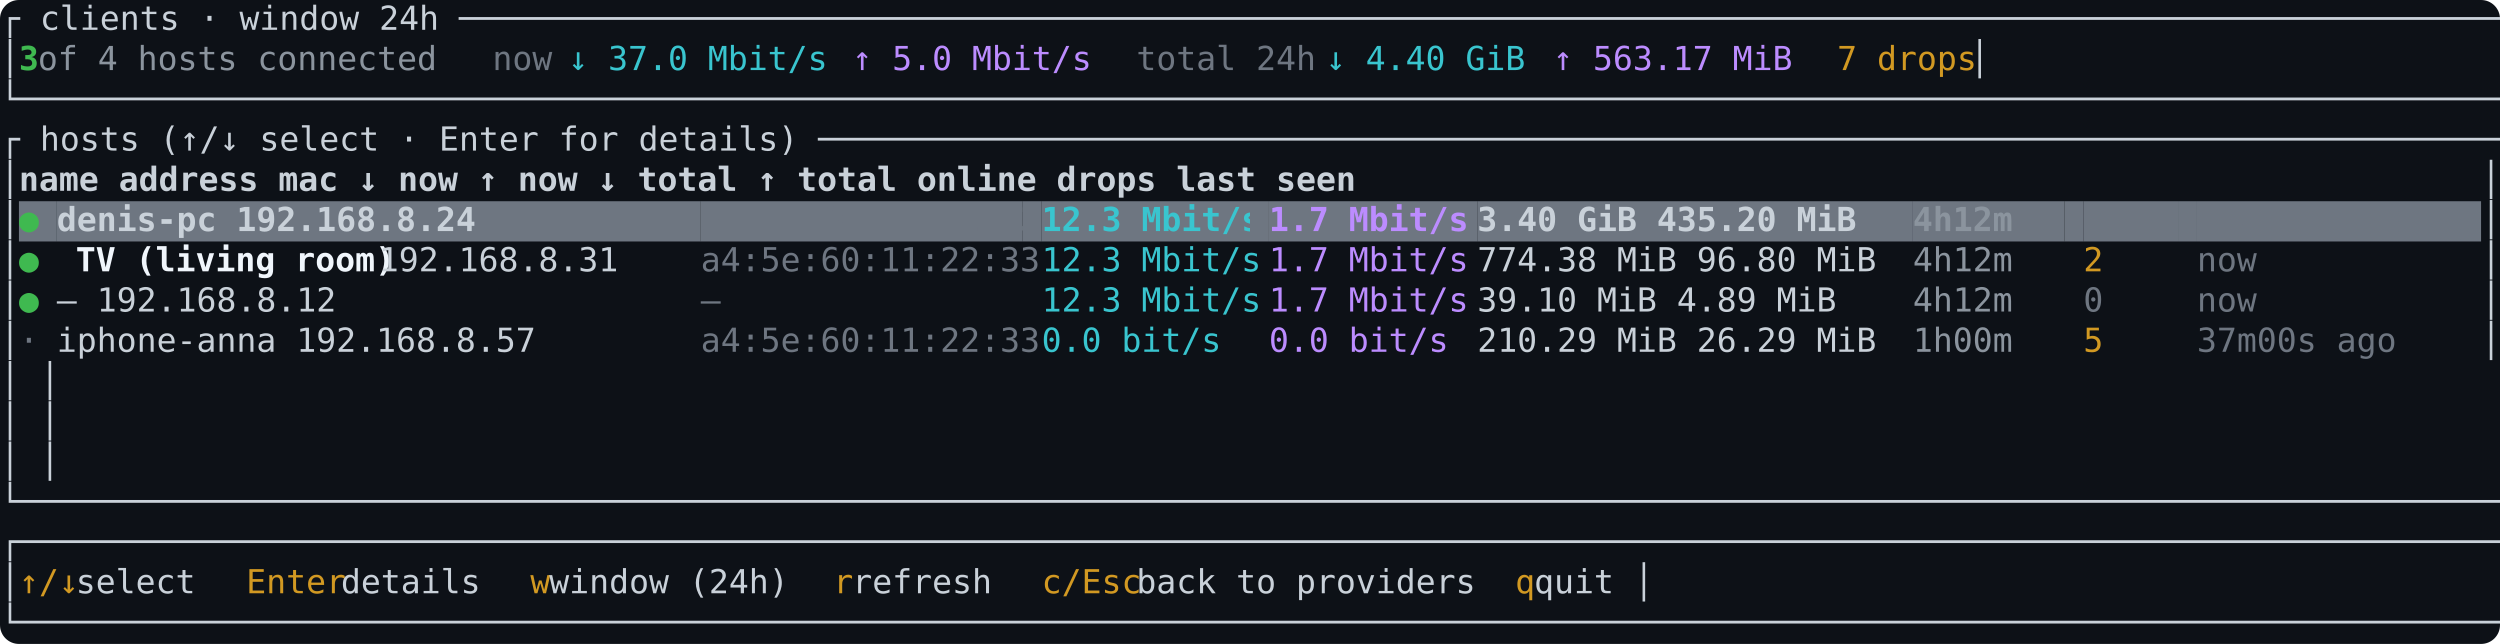
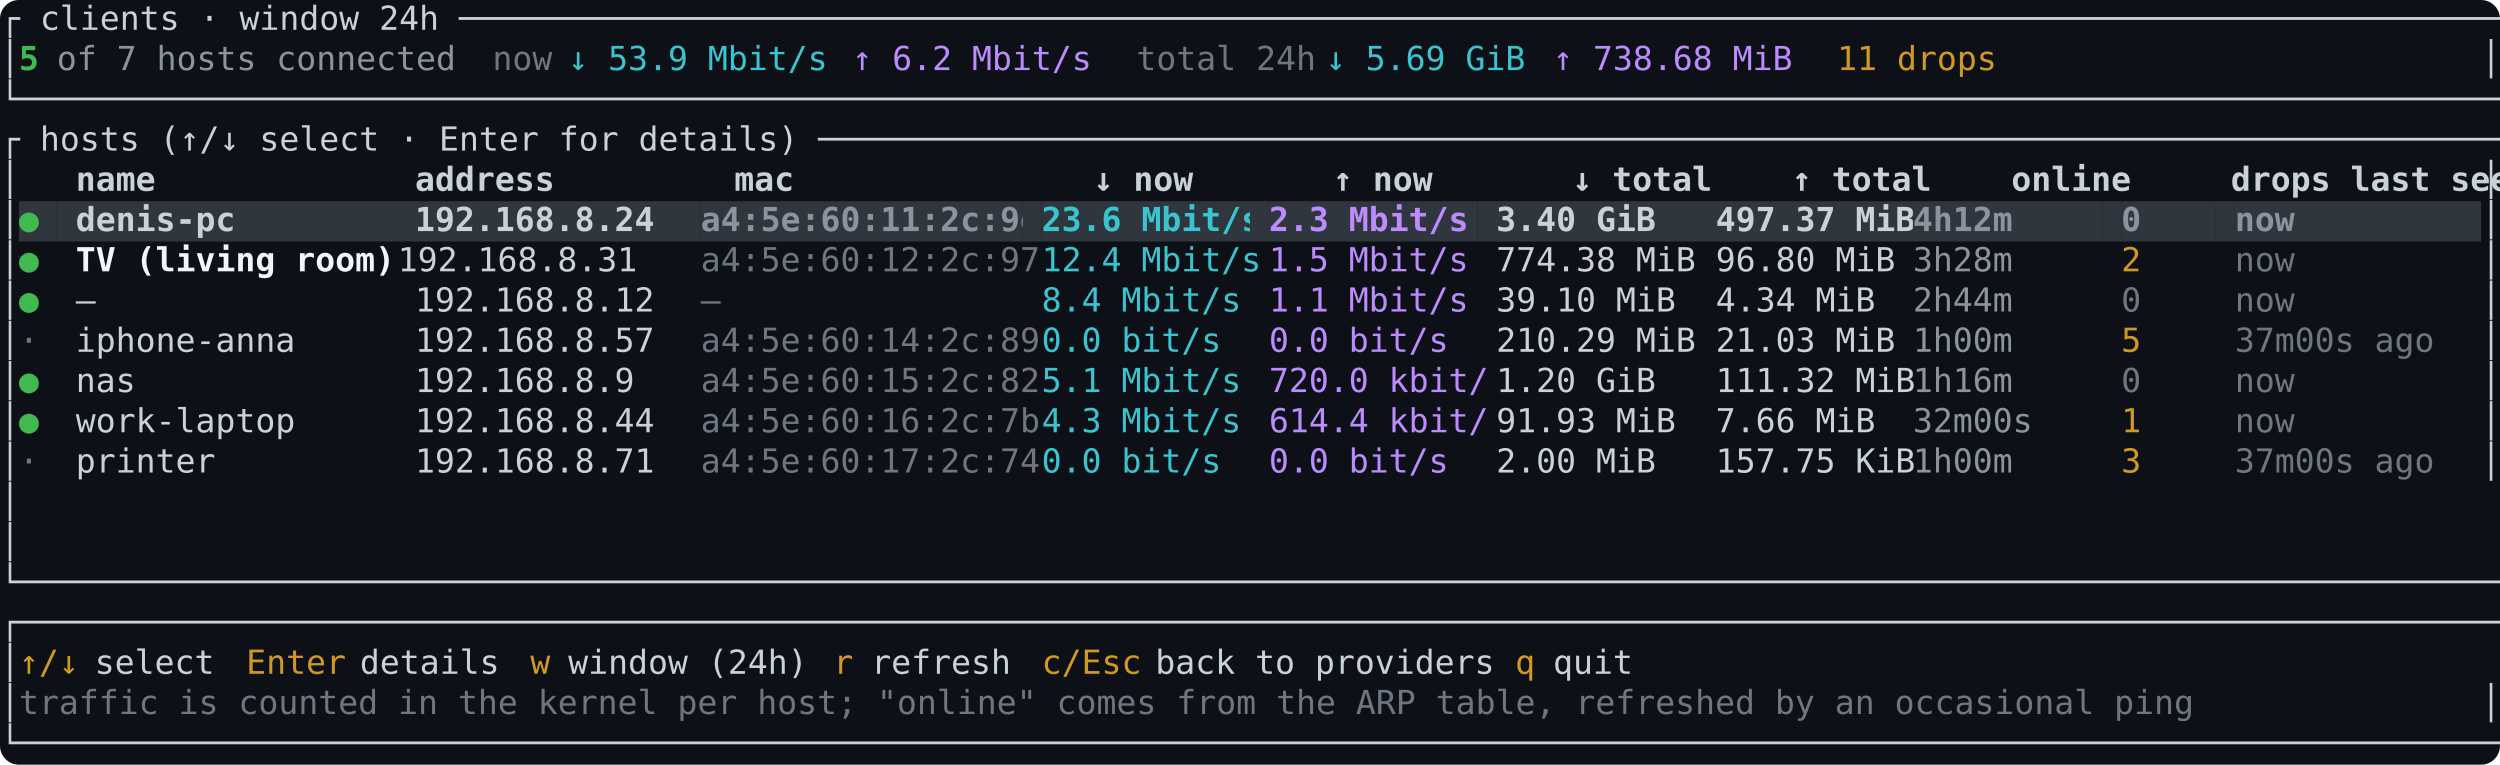
- <svg xmlns="http://www.w3.org/2000/svg" viewBox="0 0 1056 272" width="1056" height="272" font-family="ui-monospace, SFMono-Regular, Menlo, Consolas, 'DejaVu Sans Mono', monospace" font-size="14">
+ <svg xmlns="http://www.w3.org/2000/svg" viewBox="0 0 1056 323" width="1056" height="323" role="img" aria-labelledby="vlb-title" font-family="ui-monospace, SFMono-Regular, Menlo, Consolas, 'DejaVu Sans Mono', monospace" font-size="14">
  <rect width="100%" height="100%" rx="8" fill="#0d1117" />
  <g class="f0">
-     <text x="0.0" y="12.6" textLength="1056.0" lengthAdjust="spacingAndGlyphs" fill="#c9d1d9">┌ clients · window 24h ────────────────────────────────────────────────────────────────────────────────────────────────────────────┐</text>
-     <text x="0.0" y="29.6" textLength="8.0" lengthAdjust="spacingAndGlyphs" fill="#c9d1d9">│</text>
-     <text x="8.0" y="29.6" textLength="8.0" lengthAdjust="spacingAndGlyphs" fill="#3fb950" font-weight="bold">3</text>
-     <text x="16.0" y="29.6" textLength="168.0" lengthAdjust="spacingAndGlyphs" fill="#8b949e"> of 4 hosts connected</text>
-     <text x="208.0" y="29.6" textLength="32.0" lengthAdjust="spacingAndGlyphs" fill="#6e7681">now </text>
-     <text x="240.0" y="29.6" textLength="104.0" lengthAdjust="spacingAndGlyphs" fill="#39c5cf">↓ 37.0 Mbit/s</text>
-     <text x="360.0" y="29.6" textLength="96.0" lengthAdjust="spacingAndGlyphs" fill="#bc8cff">↑ 5.0 Mbit/s</text>
-     <text x="480.0" y="29.6" textLength="80.0" lengthAdjust="spacingAndGlyphs" fill="#6e7681">total 24h </text>
-     <text x="560.0" y="29.6" textLength="80.0" lengthAdjust="spacingAndGlyphs" fill="#39c5cf">↓ 4.40 GiB</text>
-     <text x="656.0" y="29.6" textLength="96.0" lengthAdjust="spacingAndGlyphs" fill="#bc8cff">↑ 563.17 MiB</text>
-     <text x="776.0" y="29.6" textLength="56.0" lengthAdjust="spacingAndGlyphs" fill="#d29922">7 drops</text>
-     <text x="832.0" y="29.6" textLength="224.0" lengthAdjust="spacingAndGlyphs" fill="#c9d1d9">                           │</text>
-     <text x="0.0" y="46.6" textLength="1056.0" lengthAdjust="spacingAndGlyphs" fill="#c9d1d9">└──────────────────────────────────────────────────────────────────────────────────────────────────────────────────────────────────┘</text>
-     <text x="0.0" y="63.6" textLength="1056.0" lengthAdjust="spacingAndGlyphs" fill="#c9d1d9">┌ hosts (↑/↓ select · Enter for details) ──────────────────────────────────────────────────────────────────────────────────────────┐</text>
-     <text x="0.0" y="80.6" textLength="8.0" lengthAdjust="spacingAndGlyphs" fill="#c9d1d9">│</text>
-     <text x="8.0" y="80.6" textLength="1040.0" lengthAdjust="spacingAndGlyphs" fill="#c9d1d9" font-weight="bold">   name             address         mac               ↓ now       ↑ now       ↓ total    ↑ total    online   drops last seen      </text>
-     <text x="1048.0" y="80.6" textLength="8.0" lengthAdjust="spacingAndGlyphs" fill="#c9d1d9">│</text>
-     <text x="0.0" y="97.6" textLength="8.0" lengthAdjust="spacingAndGlyphs" fill="#c9d1d9">│</text>
-     <rect x="8.0" y="85.0" width="16.0" height="17.0" fill="#6e7681" />
-     <text x="8.0" y="97.6" textLength="16.0" lengthAdjust="spacingAndGlyphs" fill="#3fb950" font-weight="bold">● </text>
-     <rect x="24.0" y="85.0" width="272.0" height="17.0" fill="#6e7681" />
-     <text x="24.0" y="97.6" textLength="272.0" lengthAdjust="spacingAndGlyphs" fill="#c9d1d9" font-weight="bold"> denis-pc         192.168.8.24    </text>
-     <rect x="296.0" y="85.0" width="136.0" height="17.0" fill="#6e7681" />
-     <text x="296.0" y="97.6" textLength="136.0" lengthAdjust="spacingAndGlyphs" fill="#6e7681" font-weight="bold">a4:5e:60:11:22:33</text>
-     <rect x="432.0" y="85.0" width="8.0" height="17.0" fill="#6e7681" />
-     <rect x="440.0" y="85.0" width="88.0" height="17.0" fill="#6e7681" />
-     <text x="440.0" y="97.6" textLength="88.0" lengthAdjust="spacingAndGlyphs" fill="#39c5cf" font-weight="bold">12.3 Mbit/s</text>
-     <rect x="528.0" y="85.0" width="8.0" height="17.0" fill="#6e7681" />
-     <rect x="536.0" y="85.0" width="88.0" height="17.0" fill="#6e7681" />
-     <text x="536.0" y="97.6" textLength="88.0" lengthAdjust="spacingAndGlyphs" fill="#bc8cff" font-weight="bold">1.7 Mbit/s </text>
-     <rect x="624.0" y="85.0" width="184.0" height="17.0" fill="#6e7681" />
-     <text x="624.0" y="97.6" textLength="184.0" lengthAdjust="spacingAndGlyphs" fill="#c9d1d9" font-weight="bold"> 3.40 GiB   435.20 MiB </text>
-     <rect x="808.0" y="85.0" width="64.0" height="17.0" fill="#6e7681" />
-     <text x="808.0" y="97.6" textLength="64.0" lengthAdjust="spacingAndGlyphs" fill="#8b949e" font-weight="bold">4h12m   </text>
-     <rect x="872.0" y="85.0" width="8.0" height="17.0" fill="#6e7681" />
-     <rect x="880.0" y="85.0" width="40.0" height="17.0" fill="#6e7681" />
-     <text x="880.0" y="97.6" textLength="40.0" lengthAdjust="spacingAndGlyphs" fill="#6e7681" font-weight="bold">0    </text>
-     <rect x="920.0" y="85.0" width="8.0" height="17.0" fill="#6e7681" />
-     <rect x="928.0" y="85.0" width="120.0" height="17.0" fill="#6e7681" />
-     <text x="928.0" y="97.6" textLength="120.0" lengthAdjust="spacingAndGlyphs" fill="#6e7681" font-weight="bold">now            </text>
-     <text x="1048.0" y="97.6" textLength="8.0" lengthAdjust="spacingAndGlyphs" fill="#c9d1d9">│</text>
-     <text x="0.0" y="114.6" textLength="8.0" lengthAdjust="spacingAndGlyphs" fill="#c9d1d9">│</text>
-     <text x="8.0" y="114.6" textLength="16.0" lengthAdjust="spacingAndGlyphs" fill="#3fb950" font-weight="bold">● </text>
-     <text x="32.0" y="114.6" textLength="128.0" lengthAdjust="spacingAndGlyphs" fill="#f0f6fc" font-weight="bold">TV (living room)</text>
-     <text x="160.0" y="114.6" textLength="136.0" lengthAdjust="spacingAndGlyphs" fill="#c9d1d9"> 192.168.8.31    </text>
-     <text x="296.0" y="114.6" textLength="136.0" lengthAdjust="spacingAndGlyphs" fill="#6e7681">a4:5e:60:11:22:33</text>
-     <text x="440.0" y="114.6" textLength="88.0" lengthAdjust="spacingAndGlyphs" fill="#39c5cf">12.3 Mbit/s</text>
-     <text x="536.0" y="114.6" textLength="88.0" lengthAdjust="spacingAndGlyphs" fill="#bc8cff">1.7 Mbit/s </text>
-     <text x="624.0" y="114.6" textLength="184.0" lengthAdjust="spacingAndGlyphs" fill="#c9d1d9"> 774.38 MiB 96.80 MiB  </text>
-     <text x="808.0" y="114.6" textLength="64.0" lengthAdjust="spacingAndGlyphs" fill="#8b949e">4h12m   </text>
-     <text x="880.0" y="114.6" textLength="40.0" lengthAdjust="spacingAndGlyphs" fill="#d29922">2    </text>
-     <text x="928.0" y="114.6" textLength="120.0" lengthAdjust="spacingAndGlyphs" fill="#6e7681">now            </text>
-     <text x="1048.0" y="114.6" textLength="8.0" lengthAdjust="spacingAndGlyphs" fill="#c9d1d9">│</text>
-     <text x="0.0" y="131.6" textLength="8.0" lengthAdjust="spacingAndGlyphs" fill="#c9d1d9">│</text>
-     <text x="8.0" y="131.6" textLength="16.0" lengthAdjust="spacingAndGlyphs" fill="#3fb950" font-weight="bold">● </text>
-     <text x="24.0" y="131.6" textLength="272.0" lengthAdjust="spacingAndGlyphs" fill="#c9d1d9"> —                192.168.8.12    </text>
-     <text x="296.0" y="131.6" textLength="136.0" lengthAdjust="spacingAndGlyphs" fill="#6e7681">—                </text>
-     <text x="440.0" y="131.6" textLength="88.0" lengthAdjust="spacingAndGlyphs" fill="#39c5cf">12.3 Mbit/s</text>
-     <text x="536.0" y="131.6" textLength="88.0" lengthAdjust="spacingAndGlyphs" fill="#bc8cff">1.7 Mbit/s </text>
-     <text x="624.0" y="131.6" textLength="184.0" lengthAdjust="spacingAndGlyphs" fill="#c9d1d9"> 39.10 MiB  4.89 MiB   </text>
-     <text x="808.0" y="131.6" textLength="64.0" lengthAdjust="spacingAndGlyphs" fill="#8b949e">4h12m   </text>
-     <text x="880.0" y="131.6" textLength="40.0" lengthAdjust="spacingAndGlyphs" fill="#6e7681">0    </text>
-     <text x="928.0" y="131.6" textLength="120.0" lengthAdjust="spacingAndGlyphs" fill="#6e7681">now            </text>
-     <text x="1048.0" y="131.6" textLength="8.0" lengthAdjust="spacingAndGlyphs" fill="#c9d1d9">│</text>
-     <text x="0.0" y="148.6" textLength="8.0" lengthAdjust="spacingAndGlyphs" fill="#c9d1d9">│</text>
-     <text x="8.0" y="148.6" textLength="16.0" lengthAdjust="spacingAndGlyphs" fill="#6e7681">· </text>
-     <text x="24.0" y="148.6" textLength="272.0" lengthAdjust="spacingAndGlyphs" fill="#c9d1d9"> iphone-anna      192.168.8.57    </text>
-     <text x="296.0" y="148.6" textLength="136.0" lengthAdjust="spacingAndGlyphs" fill="#6e7681">a4:5e:60:11:22:33</text>
-     <text x="440.0" y="148.6" textLength="88.0" lengthAdjust="spacingAndGlyphs" fill="#39c5cf">0.0 bit/s  </text>
-     <text x="536.0" y="148.6" textLength="88.0" lengthAdjust="spacingAndGlyphs" fill="#bc8cff">0.0 bit/s  </text>
-     <text x="624.0" y="148.6" textLength="184.0" lengthAdjust="spacingAndGlyphs" fill="#c9d1d9"> 210.29 MiB 26.29 MiB  </text>
-     <text x="808.0" y="148.6" textLength="64.0" lengthAdjust="spacingAndGlyphs" fill="#8b949e">1h00m   </text>
-     <text x="880.0" y="148.6" textLength="40.0" lengthAdjust="spacingAndGlyphs" fill="#d29922">5    </text>
-     <text x="928.0" y="148.6" textLength="120.0" lengthAdjust="spacingAndGlyphs" fill="#6e7681">37m00s ago     </text>
-     <text x="1048.0" y="148.6" textLength="8.0" lengthAdjust="spacingAndGlyphs" fill="#c9d1d9">│</text>
-     <text x="0.0" y="165.6" textLength="1056.0" lengthAdjust="spacingAndGlyphs" fill="#c9d1d9">│                                                                                                                                  │</text>
-     <text x="0.0" y="182.6" textLength="1056.0" lengthAdjust="spacingAndGlyphs" fill="#c9d1d9">│                                                                                                                                  │</text>
-     <text x="0.0" y="199.6" textLength="1056.0" lengthAdjust="spacingAndGlyphs" fill="#c9d1d9">│                                                                                                                                  │</text>
-     <text x="0.0" y="216.6" textLength="1056.0" lengthAdjust="spacingAndGlyphs" fill="#c9d1d9">└──────────────────────────────────────────────────────────────────────────────────────────────────────────────────────────────────┘</text>
-     <text x="0.0" y="233.6" textLength="1056.0" lengthAdjust="spacingAndGlyphs" fill="#c9d1d9">┌──────────────────────────────────────────────────────────────────────────────────────────────────────────────────────────────────┐</text>
-     <text x="0.0" y="250.6" textLength="8.0" lengthAdjust="spacingAndGlyphs" fill="#c9d1d9">│</text>
-     <text x="8.0" y="250.6" textLength="24.0" lengthAdjust="spacingAndGlyphs" fill="#d29922">↑/↓</text>
-     <text x="32.0" y="250.6" textLength="72.0" lengthAdjust="spacingAndGlyphs" fill="#c9d1d9"> select  </text>
-     <text x="104.0" y="250.6" textLength="40.0" lengthAdjust="spacingAndGlyphs" fill="#d29922">Enter</text>
-     <text x="144.0" y="250.6" textLength="80.0" lengthAdjust="spacingAndGlyphs" fill="#c9d1d9"> details  </text>
-     <text x="224.0" y="250.6" textLength="8.0" lengthAdjust="spacingAndGlyphs" fill="#d29922">w</text>
-     <text x="232.0" y="250.6" textLength="120.0" lengthAdjust="spacingAndGlyphs" fill="#c9d1d9"> window (24h)  </text>
-     <text x="352.0" y="250.6" textLength="8.0" lengthAdjust="spacingAndGlyphs" fill="#d29922">r</text>
-     <text x="360.0" y="250.6" textLength="80.0" lengthAdjust="spacingAndGlyphs" fill="#c9d1d9"> refresh  </text>
-     <text x="440.0" y="250.6" textLength="40.0" lengthAdjust="spacingAndGlyphs" fill="#d29922">c/Esc</text>
-     <text x="480.0" y="250.6" textLength="160.0" lengthAdjust="spacingAndGlyphs" fill="#c9d1d9"> back to providers  </text>
-     <text x="640.0" y="250.6" textLength="8.0" lengthAdjust="spacingAndGlyphs" fill="#d29922">q</text>
-     <text x="648.0" y="250.6" textLength="408.0" lengthAdjust="spacingAndGlyphs" fill="#c9d1d9"> quit                                             │</text>
-     <text x="0.0" y="267.6" textLength="1056.0" lengthAdjust="spacingAndGlyphs" fill="#c9d1d9">└──────────────────────────────────────────────────────────────────────────────────────────────────────────────────────────────────┘</text>
+     <text xml:space="preserve" x="0.0" y="12.6" textLength="1056.0" lengthAdjust="spacingAndGlyphs" fill="#c9d1d9">┌ clients · window 24h ────────────────────────────────────────────────────────────────────────────────────────────────────────────┐</text>
+     <text xml:space="preserve" x="0.0" y="29.6" textLength="8.0" lengthAdjust="spacingAndGlyphs" fill="#c9d1d9">│</text>
+     <text xml:space="preserve" x="8.0" y="29.6" textLength="8.0" lengthAdjust="spacingAndGlyphs" fill="#3fb950" font-weight="bold">5</text>
+     <text xml:space="preserve" x="24.0" y="29.6" textLength="160.0" lengthAdjust="spacingAndGlyphs" fill="#8b949e">of 7 hosts connected</text>
+     <text xml:space="preserve" x="208.0" y="29.6" textLength="24.0" lengthAdjust="spacingAndGlyphs" fill="#6e7681">now</text>
+     <text xml:space="preserve" x="240.0" y="29.6" textLength="104.0" lengthAdjust="spacingAndGlyphs" fill="#39c5cf">↓ 53.9 Mbit/s</text>
+     <text xml:space="preserve" x="360.0" y="29.6" textLength="96.0" lengthAdjust="spacingAndGlyphs" fill="#bc8cff">↑ 6.2 Mbit/s</text>
+     <text xml:space="preserve" x="480.0" y="29.6" textLength="72.0" lengthAdjust="spacingAndGlyphs" fill="#6e7681">total 24h</text>
+     <text xml:space="preserve" x="560.0" y="29.6" textLength="80.0" lengthAdjust="spacingAndGlyphs" fill="#39c5cf">↓ 5.69 GiB</text>
+     <text xml:space="preserve" x="656.0" y="29.6" textLength="96.0" lengthAdjust="spacingAndGlyphs" fill="#bc8cff">↑ 738.68 MiB</text>
+     <text xml:space="preserve" x="776.0" y="29.6" textLength="64.0" lengthAdjust="spacingAndGlyphs" fill="#d29922">11 drops</text>
+     <text xml:space="preserve" x="1048.0" y="29.6" textLength="8.0" lengthAdjust="spacingAndGlyphs" fill="#c9d1d9">│</text>
+     <text xml:space="preserve" x="0.0" y="46.6" textLength="1056.0" lengthAdjust="spacingAndGlyphs" fill="#c9d1d9">└──────────────────────────────────────────────────────────────────────────────────────────────────────────────────────────────────┘</text>
+     <text xml:space="preserve" x="0.0" y="63.6" textLength="1056.0" lengthAdjust="spacingAndGlyphs" fill="#c9d1d9">┌ hosts (↑/↓ select · Enter for details) ──────────────────────────────────────────────────────────────────────────────────────────┐</text>
+     <text xml:space="preserve" x="0.0" y="80.6" textLength="8.0" lengthAdjust="spacingAndGlyphs" fill="#c9d1d9">│</text>
+     <text xml:space="preserve" x="32.0" y="80.6" textLength="984.0" lengthAdjust="spacingAndGlyphs" fill="#c9d1d9" font-weight="bold">name             address         mac               ↓ now       ↑ now       ↓ total    ↑ total    online     drops last seen</text>
+     <text xml:space="preserve" x="1048.0" y="80.6" textLength="8.0" lengthAdjust="spacingAndGlyphs" fill="#c9d1d9">│</text>
+     <text xml:space="preserve" x="0.0" y="97.6" textLength="8.0" lengthAdjust="spacingAndGlyphs" fill="#c9d1d9">│</text>
+     <rect x="8.0" y="85.0" width="16.0" height="17.0" fill="#30363d" />
+     <text xml:space="preserve" x="8.0" y="97.6" textLength="8.0" lengthAdjust="spacingAndGlyphs" fill="#3fb950" font-weight="bold">●</text>
+     <rect x="24.0" y="85.0" width="272.0" height="17.0" fill="#30363d" />
+     <text xml:space="preserve" x="32.0" y="97.6" textLength="232.0" lengthAdjust="spacingAndGlyphs" fill="#c9d1d9" font-weight="bold">denis-pc         192.168.8.24</text>
+     <rect x="296.0" y="85.0" width="136.0" height="17.0" fill="#30363d" />
+     <text xml:space="preserve" x="296.0" y="97.6" textLength="136.0" lengthAdjust="spacingAndGlyphs" fill="#8b949e" font-weight="bold">a4:5e:60:11:2c:9e</text>
+     <rect x="432.0" y="85.0" width="8.0" height="17.0" fill="#30363d" />
+     <rect x="440.0" y="85.0" width="88.0" height="17.0" fill="#30363d" />
+     <text xml:space="preserve" x="440.0" y="97.6" textLength="88.0" lengthAdjust="spacingAndGlyphs" fill="#39c5cf" font-weight="bold">23.6 Mbit/s</text>
+     <rect x="528.0" y="85.0" width="8.0" height="17.0" fill="#30363d" />
+     <rect x="536.0" y="85.0" width="88.0" height="17.0" fill="#30363d" />
+     <text xml:space="preserve" x="536.0" y="97.6" textLength="80.0" lengthAdjust="spacingAndGlyphs" fill="#bc8cff" font-weight="bold">2.3 Mbit/s</text>
+     <rect x="624.0" y="85.0" width="184.0" height="17.0" fill="#30363d" />
+     <text xml:space="preserve" x="632.0" y="97.6" textLength="168.0" lengthAdjust="spacingAndGlyphs" fill="#c9d1d9" font-weight="bold">3.40 GiB   497.37 MiB</text>
+     <rect x="808.0" y="85.0" width="80.0" height="17.0" fill="#30363d" />
+     <text xml:space="preserve" x="808.0" y="97.6" textLength="40.0" lengthAdjust="spacingAndGlyphs" fill="#8b949e" font-weight="bold">4h12m</text>
+     <rect x="888.0" y="85.0" width="8.0" height="17.0" fill="#30363d" />
+     <rect x="896.0" y="85.0" width="40.0" height="17.0" fill="#30363d" />
+     <text xml:space="preserve" x="896.0" y="97.6" textLength="8.0" lengthAdjust="spacingAndGlyphs" fill="#8b949e" font-weight="bold">0</text>
+     <rect x="936.0" y="85.0" width="8.0" height="17.0" fill="#30363d" />
+     <rect x="944.0" y="85.0" width="104.0" height="17.0" fill="#30363d" />
+     <text xml:space="preserve" x="944.0" y="97.6" textLength="24.0" lengthAdjust="spacingAndGlyphs" fill="#8b949e" font-weight="bold">now</text>
+     <text xml:space="preserve" x="1048.0" y="97.6" textLength="8.0" lengthAdjust="spacingAndGlyphs" fill="#c9d1d9">│</text>
+     <text xml:space="preserve" x="0.0" y="114.6" textLength="8.0" lengthAdjust="spacingAndGlyphs" fill="#c9d1d9">│</text>
+     <text xml:space="preserve" x="8.0" y="114.6" textLength="8.0" lengthAdjust="spacingAndGlyphs" fill="#3fb950" font-weight="bold">●</text>
+     <text xml:space="preserve" x="32.0" y="114.6" textLength="128.0" lengthAdjust="spacingAndGlyphs" fill="#f0f6fc" font-weight="bold">TV (living room)</text>
+     <text xml:space="preserve" x="168.0" y="114.6" textLength="96.0" lengthAdjust="spacingAndGlyphs" fill="#c9d1d9">192.168.8.31</text>
+     <text xml:space="preserve" x="296.0" y="114.6" textLength="136.0" lengthAdjust="spacingAndGlyphs" fill="#6e7681">a4:5e:60:12:2c:97</text>
+     <text xml:space="preserve" x="440.0" y="114.6" textLength="88.0" lengthAdjust="spacingAndGlyphs" fill="#39c5cf">12.4 Mbit/s</text>
+     <text xml:space="preserve" x="536.0" y="114.6" textLength="80.0" lengthAdjust="spacingAndGlyphs" fill="#bc8cff">1.5 Mbit/s</text>
+     <text xml:space="preserve" x="632.0" y="114.6" textLength="160.0" lengthAdjust="spacingAndGlyphs" fill="#c9d1d9">774.38 MiB 96.80 MiB</text>
+     <text xml:space="preserve" x="808.0" y="114.6" textLength="40.0" lengthAdjust="spacingAndGlyphs" fill="#8b949e">3h28m</text>
+     <text xml:space="preserve" x="896.0" y="114.6" textLength="8.0" lengthAdjust="spacingAndGlyphs" fill="#d29922">2</text>
+     <text xml:space="preserve" x="944.0" y="114.6" textLength="24.0" lengthAdjust="spacingAndGlyphs" fill="#6e7681">now</text>
+     <text xml:space="preserve" x="1048.0" y="114.6" textLength="8.0" lengthAdjust="spacingAndGlyphs" fill="#c9d1d9">│</text>
+     <text xml:space="preserve" x="0.0" y="131.6" textLength="8.0" lengthAdjust="spacingAndGlyphs" fill="#c9d1d9">│</text>
+     <text xml:space="preserve" x="8.0" y="131.6" textLength="8.0" lengthAdjust="spacingAndGlyphs" fill="#3fb950" font-weight="bold">●</text>
+     <text xml:space="preserve" x="32.0" y="131.6" textLength="232.0" lengthAdjust="spacingAndGlyphs" fill="#c9d1d9">—                192.168.8.12</text>
+     <text xml:space="preserve" x="296.0" y="131.6" textLength="8.0" lengthAdjust="spacingAndGlyphs" fill="#6e7681">—</text>
+     <text xml:space="preserve" x="440.0" y="131.6" textLength="80.0" lengthAdjust="spacingAndGlyphs" fill="#39c5cf">8.4 Mbit/s</text>
+     <text xml:space="preserve" x="536.0" y="131.6" textLength="80.0" lengthAdjust="spacingAndGlyphs" fill="#bc8cff">1.1 Mbit/s</text>
+     <text xml:space="preserve" x="632.0" y="131.6" textLength="152.0" lengthAdjust="spacingAndGlyphs" fill="#c9d1d9">39.10 MiB  4.34 MiB</text>
+     <text xml:space="preserve" x="808.0" y="131.6" textLength="40.0" lengthAdjust="spacingAndGlyphs" fill="#8b949e">2h44m</text>
+     <text xml:space="preserve" x="896.0" y="131.6" textLength="8.0" lengthAdjust="spacingAndGlyphs" fill="#6e7681">0</text>
+     <text xml:space="preserve" x="944.0" y="131.6" textLength="24.0" lengthAdjust="spacingAndGlyphs" fill="#6e7681">now</text>
+     <text xml:space="preserve" x="1048.0" y="131.6" textLength="8.0" lengthAdjust="spacingAndGlyphs" fill="#c9d1d9">│</text>
+     <text xml:space="preserve" x="0.0" y="148.6" textLength="8.0" lengthAdjust="spacingAndGlyphs" fill="#c9d1d9">│</text>
+     <text xml:space="preserve" x="8.0" y="148.6" textLength="8.0" lengthAdjust="spacingAndGlyphs" fill="#6e7681">·</text>
+     <text xml:space="preserve" x="32.0" y="148.6" textLength="232.0" lengthAdjust="spacingAndGlyphs" fill="#c9d1d9">iphone-anna      192.168.8.57</text>
+     <text xml:space="preserve" x="296.0" y="148.6" textLength="136.0" lengthAdjust="spacingAndGlyphs" fill="#6e7681">a4:5e:60:14:2c:89</text>
+     <text xml:space="preserve" x="440.0" y="148.6" textLength="72.0" lengthAdjust="spacingAndGlyphs" fill="#39c5cf">0.0 bit/s</text>
+     <text xml:space="preserve" x="536.0" y="148.6" textLength="72.0" lengthAdjust="spacingAndGlyphs" fill="#bc8cff">0.0 bit/s</text>
+     <text xml:space="preserve" x="632.0" y="148.6" textLength="160.0" lengthAdjust="spacingAndGlyphs" fill="#c9d1d9">210.29 MiB 21.03 MiB</text>
+     <text xml:space="preserve" x="808.0" y="148.6" textLength="40.0" lengthAdjust="spacingAndGlyphs" fill="#8b949e">1h00m</text>
+     <text xml:space="preserve" x="896.0" y="148.6" textLength="8.0" lengthAdjust="spacingAndGlyphs" fill="#d29922">5</text>
+     <text xml:space="preserve" x="944.0" y="148.6" textLength="80.0" lengthAdjust="spacingAndGlyphs" fill="#6e7681">37m00s ago</text>
+     <text xml:space="preserve" x="1048.0" y="148.6" textLength="8.0" lengthAdjust="spacingAndGlyphs" fill="#c9d1d9">│</text>
+     <text xml:space="preserve" x="0.0" y="165.6" textLength="8.0" lengthAdjust="spacingAndGlyphs" fill="#c9d1d9">│</text>
+     <text xml:space="preserve" x="8.0" y="165.6" textLength="8.0" lengthAdjust="spacingAndGlyphs" fill="#3fb950" font-weight="bold">●</text>
+     <text xml:space="preserve" x="32.0" y="165.6" textLength="224.0" lengthAdjust="spacingAndGlyphs" fill="#c9d1d9">nas              192.168.8.9</text>
+     <text xml:space="preserve" x="296.0" y="165.6" textLength="136.0" lengthAdjust="spacingAndGlyphs" fill="#6e7681">a4:5e:60:15:2c:82</text>
+     <text xml:space="preserve" x="440.0" y="165.6" textLength="80.0" lengthAdjust="spacingAndGlyphs" fill="#39c5cf">5.1 Mbit/s</text>
+     <text xml:space="preserve" x="536.0" y="165.6" textLength="88.0" lengthAdjust="spacingAndGlyphs" fill="#bc8cff">720.0 kbit/</text>
+     <text xml:space="preserve" x="632.0" y="165.6" textLength="168.0" lengthAdjust="spacingAndGlyphs" fill="#c9d1d9">1.20 GiB   111.32 MiB</text>
+     <text xml:space="preserve" x="808.0" y="165.6" textLength="40.0" lengthAdjust="spacingAndGlyphs" fill="#8b949e">1h16m</text>
+     <text xml:space="preserve" x="896.0" y="165.6" textLength="8.0" lengthAdjust="spacingAndGlyphs" fill="#6e7681">0</text>
+     <text xml:space="preserve" x="944.0" y="165.6" textLength="24.0" lengthAdjust="spacingAndGlyphs" fill="#6e7681">now</text>
+     <text xml:space="preserve" x="1048.0" y="165.6" textLength="8.0" lengthAdjust="spacingAndGlyphs" fill="#c9d1d9">│</text>
+     <text xml:space="preserve" x="0.0" y="182.6" textLength="8.0" lengthAdjust="spacingAndGlyphs" fill="#c9d1d9">│</text>
+     <text xml:space="preserve" x="8.0" y="182.6" textLength="8.0" lengthAdjust="spacingAndGlyphs" fill="#3fb950" font-weight="bold">●</text>
+     <text xml:space="preserve" x="32.0" y="182.6" textLength="232.0" lengthAdjust="spacingAndGlyphs" fill="#c9d1d9">work-laptop      192.168.8.44</text>
+     <text xml:space="preserve" x="296.0" y="182.6" textLength="136.0" lengthAdjust="spacingAndGlyphs" fill="#6e7681">a4:5e:60:16:2c:7b</text>
+     <text xml:space="preserve" x="440.0" y="182.6" textLength="80.0" lengthAdjust="spacingAndGlyphs" fill="#39c5cf">4.3 Mbit/s</text>
+     <text xml:space="preserve" x="536.0" y="182.6" textLength="88.0" lengthAdjust="spacingAndGlyphs" fill="#bc8cff">614.4 kbit/</text>
+     <text xml:space="preserve" x="632.0" y="182.6" textLength="152.0" lengthAdjust="spacingAndGlyphs" fill="#c9d1d9">91.93 MiB  7.66 MiB</text>
+     <text xml:space="preserve" x="808.0" y="182.6" textLength="48.0" lengthAdjust="spacingAndGlyphs" fill="#8b949e">32m00s</text>
+     <text xml:space="preserve" x="896.0" y="182.6" textLength="8.0" lengthAdjust="spacingAndGlyphs" fill="#d29922">1</text>
+     <text xml:space="preserve" x="944.0" y="182.6" textLength="24.0" lengthAdjust="spacingAndGlyphs" fill="#6e7681">now</text>
+     <text xml:space="preserve" x="1048.0" y="182.6" textLength="8.0" lengthAdjust="spacingAndGlyphs" fill="#c9d1d9">│</text>
+     <text xml:space="preserve" x="0.0" y="199.6" textLength="8.0" lengthAdjust="spacingAndGlyphs" fill="#c9d1d9">│</text>
+     <text xml:space="preserve" x="8.0" y="199.6" textLength="8.0" lengthAdjust="spacingAndGlyphs" fill="#6e7681">·</text>
+     <text xml:space="preserve" x="32.0" y="199.6" textLength="232.0" lengthAdjust="spacingAndGlyphs" fill="#c9d1d9">printer          192.168.8.71</text>
+     <text xml:space="preserve" x="296.0" y="199.6" textLength="136.0" lengthAdjust="spacingAndGlyphs" fill="#6e7681">a4:5e:60:17:2c:74</text>
+     <text xml:space="preserve" x="440.0" y="199.6" textLength="72.0" lengthAdjust="spacingAndGlyphs" fill="#39c5cf">0.0 bit/s</text>
+     <text xml:space="preserve" x="536.0" y="199.6" textLength="72.0" lengthAdjust="spacingAndGlyphs" fill="#bc8cff">0.0 bit/s</text>
+     <text xml:space="preserve" x="632.0" y="199.6" textLength="168.0" lengthAdjust="spacingAndGlyphs" fill="#c9d1d9">2.00 MiB   157.75 KiB</text>
+     <text xml:space="preserve" x="808.0" y="199.6" textLength="40.0" lengthAdjust="spacingAndGlyphs" fill="#8b949e">1h00m</text>
+     <text xml:space="preserve" x="896.0" y="199.6" textLength="8.0" lengthAdjust="spacingAndGlyphs" fill="#d29922">3</text>
+     <text xml:space="preserve" x="944.0" y="199.6" textLength="80.0" lengthAdjust="spacingAndGlyphs" fill="#6e7681">37m00s ago</text>
+     <text xml:space="preserve" x="1048.0" y="199.6" textLength="8.0" lengthAdjust="spacingAndGlyphs" fill="#c9d1d9">│</text>
+     <text xml:space="preserve" x="0.0" y="216.6" textLength="1056.0" lengthAdjust="spacingAndGlyphs" fill="#c9d1d9">│                                                                                                                                  │</text>
+     <text xml:space="preserve" x="0.0" y="233.6" textLength="1056.0" lengthAdjust="spacingAndGlyphs" fill="#c9d1d9">│                                                                                                                                  │</text>
+     <text xml:space="preserve" x="0.0" y="250.6" textLength="1056.0" lengthAdjust="spacingAndGlyphs" fill="#c9d1d9">└──────────────────────────────────────────────────────────────────────────────────────────────────────────────────────────────────┘</text>
+     <text xml:space="preserve" x="0.0" y="267.6" textLength="1056.0" lengthAdjust="spacingAndGlyphs" fill="#c9d1d9">┌──────────────────────────────────────────────────────────────────────────────────────────────────────────────────────────────────┐</text>
+     <text xml:space="preserve" x="0.0" y="284.6" textLength="8.0" lengthAdjust="spacingAndGlyphs" fill="#c9d1d9">│</text>
+     <text xml:space="preserve" x="8.0" y="284.6" textLength="24.0" lengthAdjust="spacingAndGlyphs" fill="#d29922">↑/↓</text>
+     <text xml:space="preserve" x="40.0" y="284.6" textLength="48.0" lengthAdjust="spacingAndGlyphs" fill="#c9d1d9">select</text>
+     <text xml:space="preserve" x="104.0" y="284.6" textLength="40.0" lengthAdjust="spacingAndGlyphs" fill="#d29922">Enter</text>
+     <text xml:space="preserve" x="152.0" y="284.6" textLength="56.0" lengthAdjust="spacingAndGlyphs" fill="#c9d1d9">details</text>
+     <text xml:space="preserve" x="224.0" y="284.6" textLength="8.0" lengthAdjust="spacingAndGlyphs" fill="#d29922">w</text>
+     <text xml:space="preserve" x="240.0" y="284.6" textLength="96.0" lengthAdjust="spacingAndGlyphs" fill="#c9d1d9">window (24h)</text>
+     <text xml:space="preserve" x="352.0" y="284.6" textLength="8.0" lengthAdjust="spacingAndGlyphs" fill="#d29922">r</text>
+     <text xml:space="preserve" x="368.0" y="284.6" textLength="56.0" lengthAdjust="spacingAndGlyphs" fill="#c9d1d9">refresh</text>
+     <text xml:space="preserve" x="440.0" y="284.6" textLength="40.0" lengthAdjust="spacingAndGlyphs" fill="#d29922">c/Esc</text>
+     <text xml:space="preserve" x="488.0" y="284.6" textLength="136.0" lengthAdjust="spacingAndGlyphs" fill="#c9d1d9">back to providers</text>
+     <text xml:space="preserve" x="640.0" y="284.6" textLength="8.0" lengthAdjust="spacingAndGlyphs" fill="#d29922">q</text>
+     <text xml:space="preserve" x="656.0" y="284.6" textLength="400.0" lengthAdjust="spacingAndGlyphs" fill="#c9d1d9">quit                                             │</text>
+     <text xml:space="preserve" x="0.0" y="301.6" textLength="8.0" lengthAdjust="spacingAndGlyphs" fill="#c9d1d9">│</text>
+     <text xml:space="preserve" x="8.0" y="301.6" textLength="872.0" lengthAdjust="spacingAndGlyphs" fill="#6e7681">traffic is counted in the kernel per host; "online" comes from the ARP table, refreshed by an occasional ping</text>
+     <text xml:space="preserve" x="1048.0" y="301.6" textLength="8.0" lengthAdjust="spacingAndGlyphs" fill="#c9d1d9">│</text>
+     <text xml:space="preserve" x="0.0" y="318.6" textLength="1056.0" lengthAdjust="spacingAndGlyphs" fill="#c9d1d9">└──────────────────────────────────────────────────────────────────────────────────────────────────────────────────────────────────┘</text>
  </g>
</svg>
